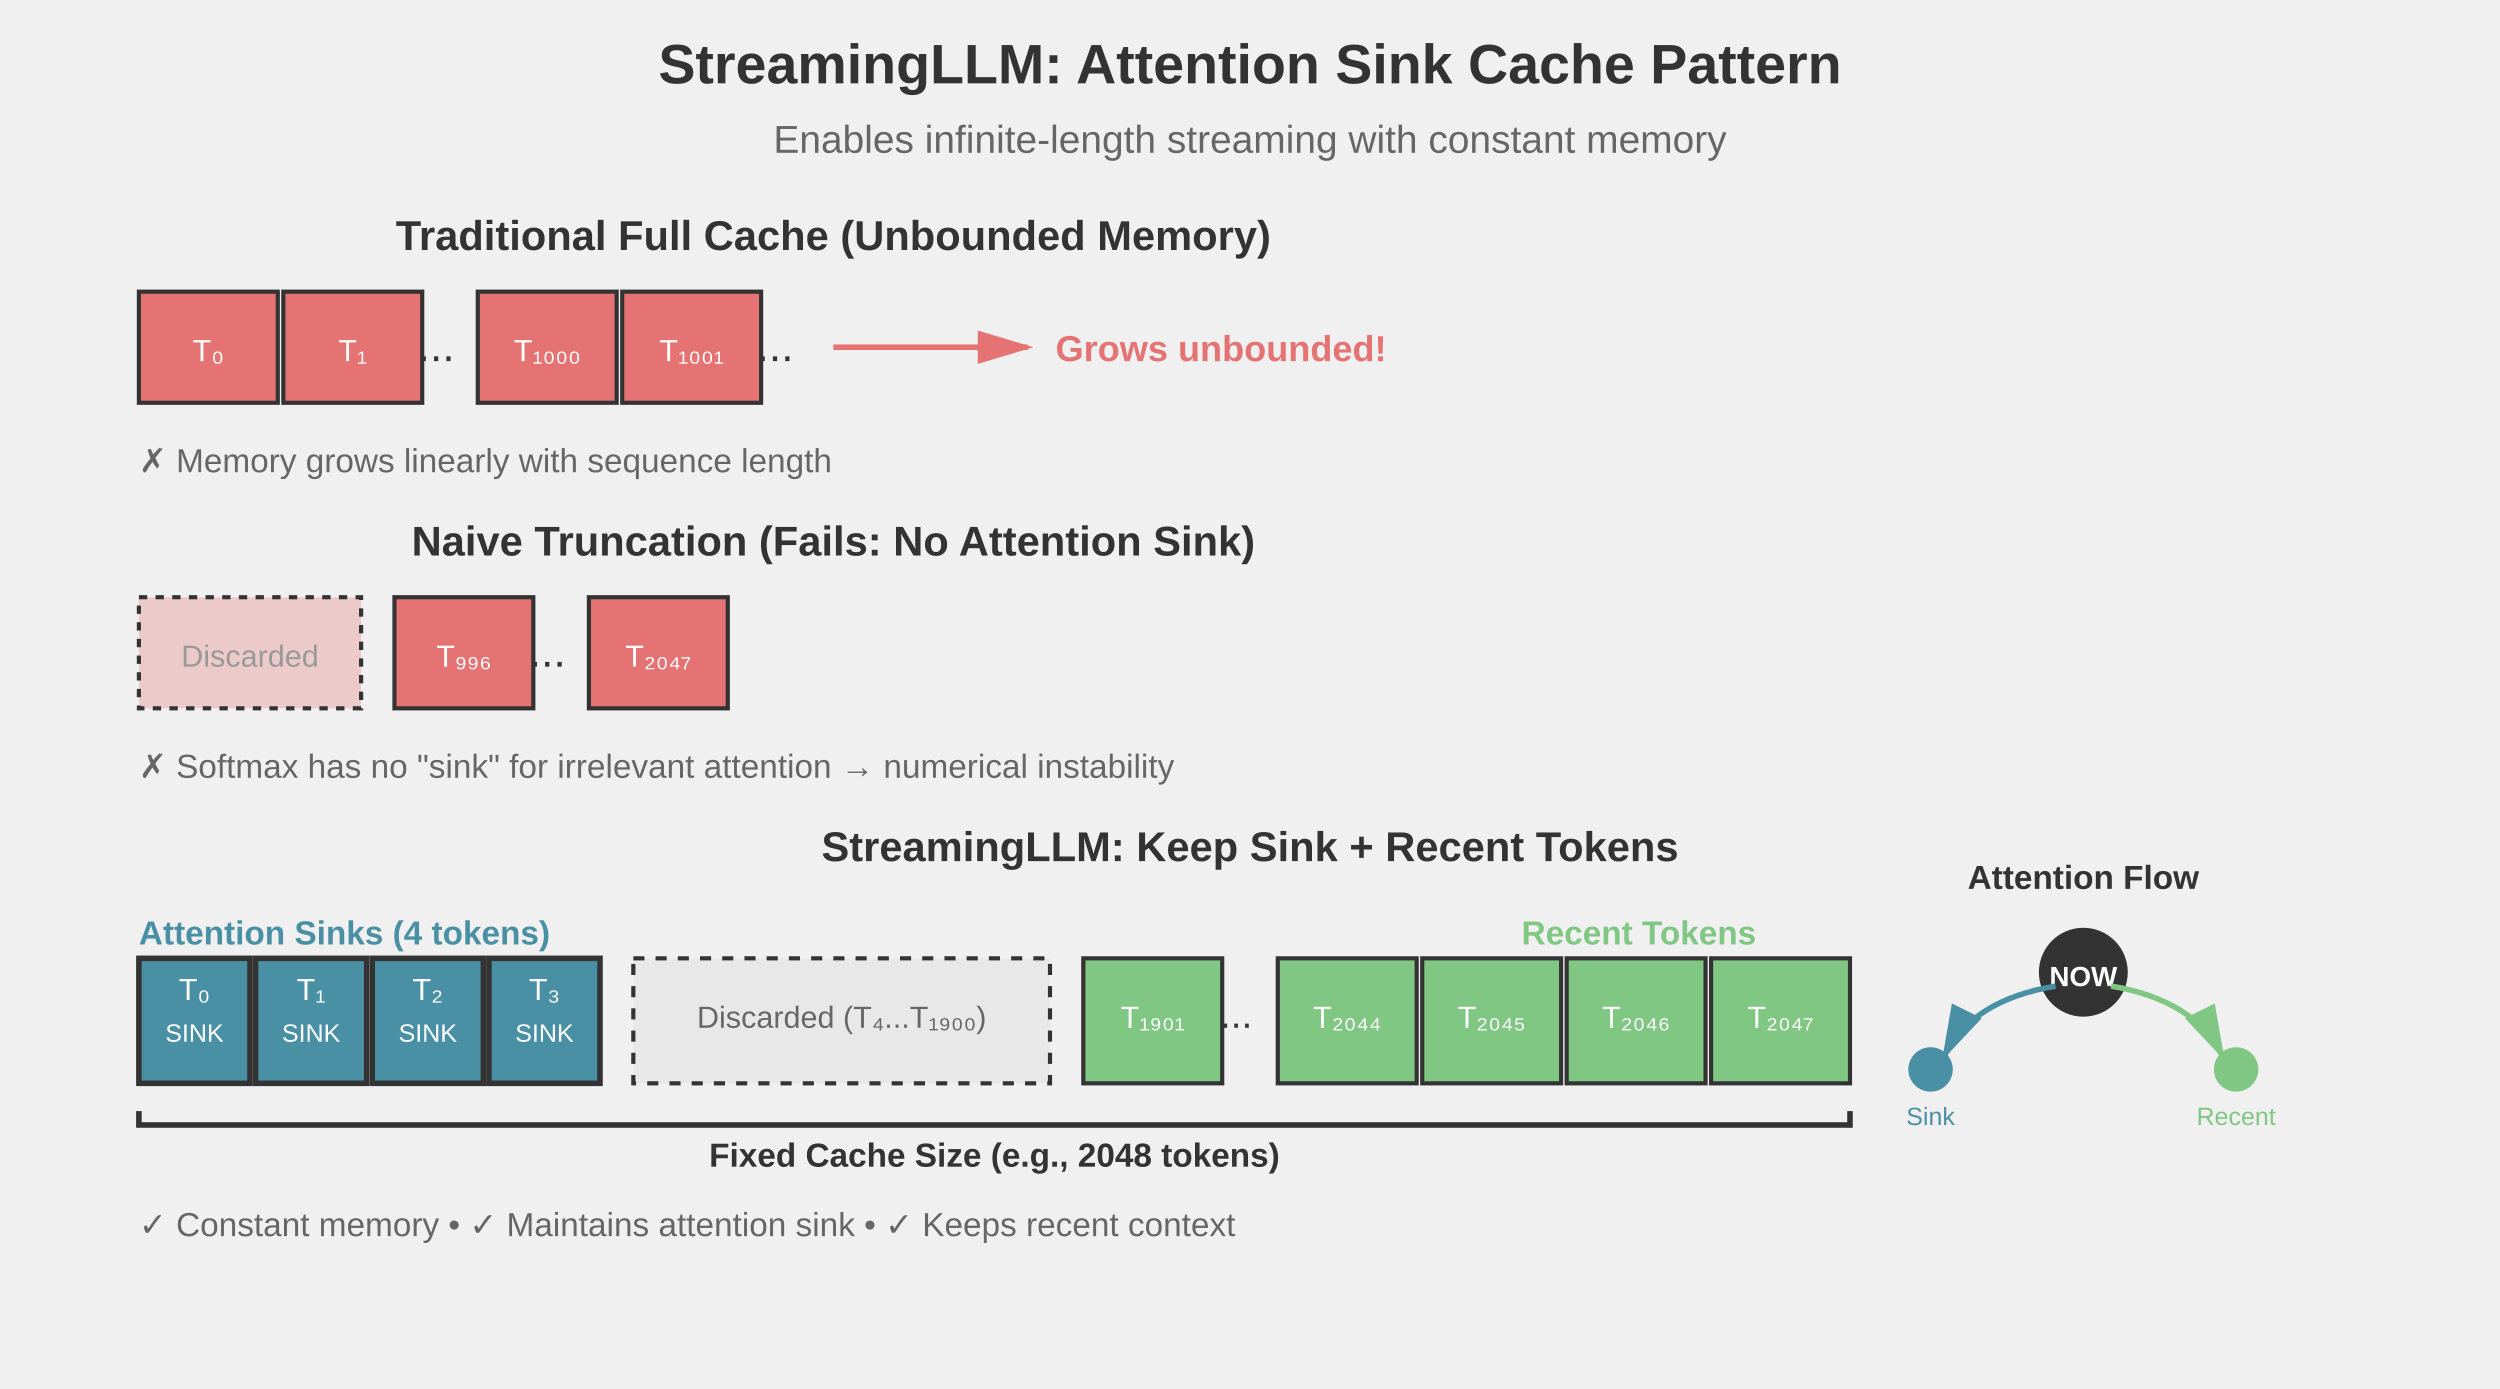
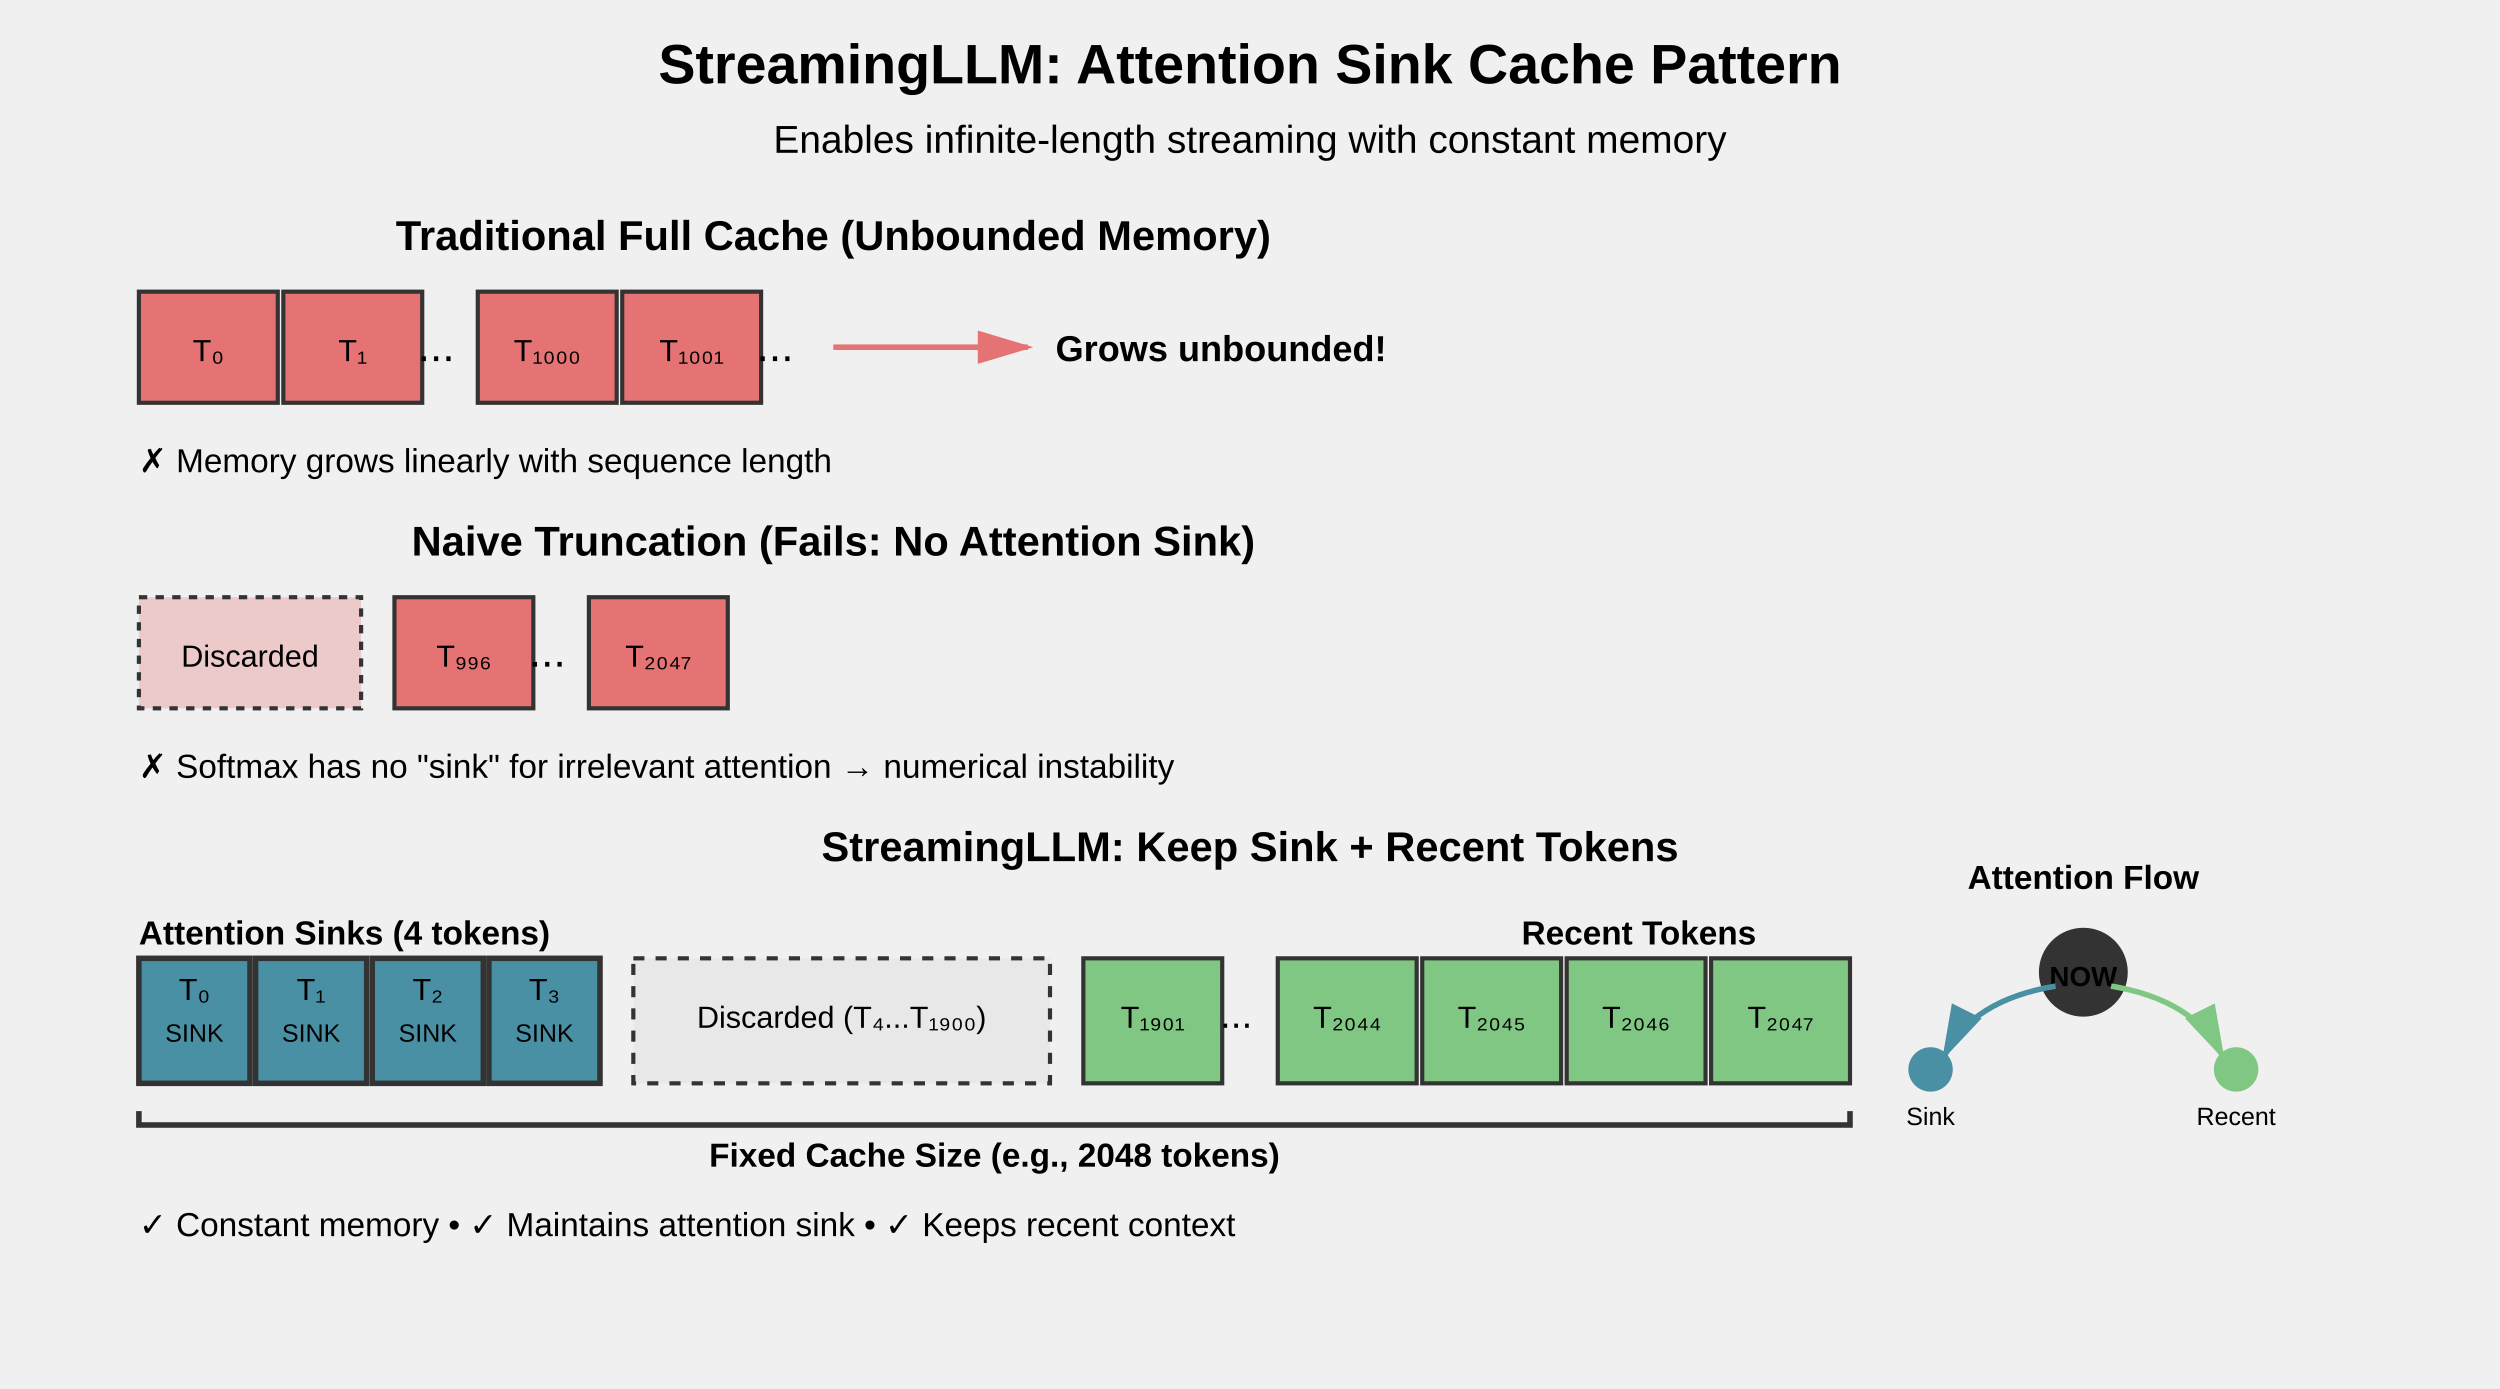
<svg xmlns="http://www.w3.org/2000/svg" viewBox="0 0 900 500">
+   <style>
+     /* Light mode (default) */
+     text { fill: #000000; }
+     .axis-text { fill: #000000; }
+     .label-text { fill: #666666; }
+     line[stroke="#333"] { stroke: #333333; }
+ 
+     /* Dark mode */
+     @media (prefers-color-scheme: dark) {
+       text { fill: #ffffff; }
+       .axis-text { fill: #ffffff; }
+       .label-text { fill: #cccccc; }
+       line[stroke="#333"] { stroke: #cccccc; }
+ 
+       /* Keep white text white in dark mode (for colored backgrounds) */
+       text[fill="#fff"],
+       text[fill="#ffffff"],
+       text[fill="white"] {
+         fill: #ffffff;
+       }
+ 
+       /* Keep colored text readable in dark mode */
+       text[fill="#E57373"] { fill: #ef5350; }
+       text[fill="#81C784"] { fill: #66bb6a; }
+       text[fill="#FFB74D"] { fill: #ffa726; }
+       text[fill="#4A90A4"] { fill: #4fc3f7; }
+     }
+   </style>
  <text x="450" y="30" font-family="Arial, sans-serif" font-size="20" font-weight="bold" fill="#333" text-anchor="middle">
    StreamingLLM: Attention Sink Cache Pattern
  </text>
  <text x="450" y="55" font-family="Arial, sans-serif" font-size="14" fill="#666" text-anchor="middle">
    Enables infinite-length streaming with constant memory
  </text>
  <g transform="translate(50, 90)">
    <text x="250" y="0" font-family="Arial, sans-serif" font-size="15" font-weight="bold" fill="#333" text-anchor="middle">
      Traditional Full Cache (Unbounded Memory)
    </text>
    <rect x="0" y="15" width="50" height="40" fill="#E57373" stroke="#333" stroke-width="1.5" />
    <text x="25" y="40" font-family="Arial, sans-serif" font-size="11" fill="#fff" text-anchor="middle">T₀</text>
    <rect x="52" y="15" width="50" height="40" fill="#E57373" stroke="#333" stroke-width="1.5" />
    <text x="77" y="40" font-family="Arial, sans-serif" font-size="11" fill="#fff" text-anchor="middle">T₁</text>
    <text x="107" y="40" font-family="Arial, sans-serif" font-size="16" fill="#333" text-anchor="middle">...</text>
    <rect x="122" y="15" width="50" height="40" fill="#E57373" stroke="#333" stroke-width="1.5" />
    <text x="147" y="40" font-family="Arial, sans-serif" font-size="11" fill="#fff" text-anchor="middle">T₁₀₀₀</text>
    <rect x="174" y="15" width="50" height="40" fill="#E57373" stroke="#333" stroke-width="1.5" />
    <text x="199" y="40" font-family="Arial, sans-serif" font-size="11" fill="#fff" text-anchor="middle">T₁₀₀₁</text>
    <text x="229" y="40" font-family="Arial, sans-serif" font-size="16" fill="#333" text-anchor="middle">...</text>
    <path d="M 250 35 L 320 35" fill="none" stroke="#E57373" stroke-width="2" marker-end="url(#arrowhead-red)" />
    <text x="330" y="40" font-family="Arial, sans-serif" font-size="13" fill="#E57373" font-weight="bold">Grows unbounded!</text>
    <text x="0" y="80" font-family="Arial, sans-serif" font-size="12" fill="#666">
      ✗ Memory grows linearly with sequence length
    </text>
  </g>
  <g transform="translate(50, 200)">
    <text x="250" y="0" font-family="Arial, sans-serif" font-size="15" font-weight="bold" fill="#333" text-anchor="middle">
      Naive Truncation (Fails: No Attention Sink)
    </text>
    <rect x="0" y="15" width="80" height="40" fill="#E57373" fill-opacity="0.3" stroke="#333" stroke-width="1.5" stroke-dasharray="3,3" />
    <text x="40" y="40" font-family="Arial, sans-serif" font-size="11" fill="#999" text-anchor="middle">Discarded</text>
    <rect x="92" y="15" width="50" height="40" fill="#E57373" stroke="#333" stroke-width="1.5" />
    <text x="117" y="40" font-family="Arial, sans-serif" font-size="11" fill="#fff" text-anchor="middle">T₉₉₆</text>
    <text x="147" y="40" font-family="Arial, sans-serif" font-size="16" fill="#333" text-anchor="middle">...</text>
    <rect x="162" y="15" width="50" height="40" fill="#E57373" stroke="#333" stroke-width="1.5" />
    <text x="187" y="40" font-family="Arial, sans-serif" font-size="11" fill="#fff" text-anchor="middle">T₂₀₄₇</text>
    <text x="0" y="80" font-family="Arial, sans-serif" font-size="12" fill="#666">
      ✗ Softmax has no "sink" for irrelevant attention → numerical instability
    </text>
  </g>
  <g transform="translate(50, 310)">
    <text x="400" y="0" font-family="Arial, sans-serif" font-size="15" font-weight="bold" fill="#333" text-anchor="middle">
      StreamingLLM: Keep Sink + Recent Tokens
    </text>
    <text x="0" y="30" font-family="Arial, sans-serif" font-size="12" font-weight="bold" fill="#4A90A4">
      Attention Sinks (4 tokens)
    </text>
    <rect x="0" y="35" width="40" height="45" fill="#4A90A4" stroke="#333" stroke-width="2" />
    <text x="20" y="50" font-family="Arial, sans-serif" font-size="11" fill="#fff" text-anchor="middle">T₀</text>
    <text x="20" y="65" font-family="Arial, sans-serif" font-size="9" fill="#fff" text-anchor="middle">SINK</text>
    <rect x="42" y="35" width="40" height="45" fill="#4A90A4" stroke="#333" stroke-width="2" />
    <text x="62" y="50" font-family="Arial, sans-serif" font-size="11" fill="#fff" text-anchor="middle">T₁</text>
    <text x="62" y="65" font-family="Arial, sans-serif" font-size="9" fill="#fff" text-anchor="middle">SINK</text>
    <rect x="84" y="35" width="40" height="45" fill="#4A90A4" stroke="#333" stroke-width="2" />
    <text x="104" y="50" font-family="Arial, sans-serif" font-size="11" fill="#fff" text-anchor="middle">T₂</text>
    <text x="104" y="65" font-family="Arial, sans-serif" font-size="9" fill="#fff" text-anchor="middle">SINK</text>
    <rect x="126" y="35" width="40" height="45" fill="#4A90A4" stroke="#333" stroke-width="2" />
    <text x="146" y="50" font-family="Arial, sans-serif" font-size="11" fill="#fff" text-anchor="middle">T₃</text>
    <text x="146" y="65" font-family="Arial, sans-serif" font-size="9" fill="#fff" text-anchor="middle">SINK</text>
    <rect x="178" y="35" width="150" height="45" fill="#E8E8E8" stroke="#333" stroke-width="1.5" stroke-dasharray="4,4" />
    <text x="253" y="60" font-family="Arial, sans-serif" font-size="11" fill="#666" text-anchor="middle">
      Discarded (T₄...T₁₉₀₀)
    </text>
    <text x="540" y="30" font-family="Arial, sans-serif" font-size="12" font-weight="bold" fill="#81C784" text-anchor="middle">
      Recent Tokens
    </text>
    <rect x="340" y="35" width="50" height="45" fill="#81C784" stroke="#333" stroke-width="1.5" />
    <text x="365" y="60" font-family="Arial, sans-serif" font-size="11" fill="#fff" text-anchor="middle">T₁₉₀₁</text>
    <text x="395" y="60" font-family="Arial, sans-serif" font-size="14" fill="#333" text-anchor="middle">...</text>
    <rect x="410" y="35" width="50" height="45" fill="#81C784" stroke="#333" stroke-width="1.5" />
    <text x="435" y="60" font-family="Arial, sans-serif" font-size="11" fill="#fff" text-anchor="middle">T₂₀₄₄</text>
    <rect x="462" y="35" width="50" height="45" fill="#81C784" stroke="#333" stroke-width="1.5" />
    <text x="487" y="60" font-family="Arial, sans-serif" font-size="11" fill="#fff" text-anchor="middle">T₂₀₄₅</text>
    <rect x="514" y="35" width="50" height="45" fill="#81C784" stroke="#333" stroke-width="1.5" />
    <text x="539" y="60" font-family="Arial, sans-serif" font-size="11" fill="#fff" text-anchor="middle">T₂₀₄₆</text>
    <rect x="566" y="35" width="50" height="45" fill="#81C784" stroke="#333" stroke-width="1.5" />
    <text x="591" y="60" font-family="Arial, sans-serif" font-size="11" fill="#fff" text-anchor="middle">T₂₀₄₇</text>
    <path d="M 0 90 L 0 95 L 616 95 L 616 90" stroke="#333" stroke-width="2" fill="none" />
    <text x="308" y="110" font-family="Arial, sans-serif" font-size="12" fill="#333" text-anchor="middle" font-weight="bold">
      Fixed Cache Size (e.g., 2048 tokens)
    </text>
    <text x="0" y="135" font-family="Arial, sans-serif" font-size="12" fill="#666">
      ✓ Constant memory • ✓ Maintains attention sink • ✓ Keeps recent context
    </text>
  </g>
  <g transform="translate(680, 310)">
    <text x="70" y="10" font-family="Arial, sans-serif" font-size="12" font-weight="bold" fill="#333" text-anchor="middle">
      Attention Flow
    </text>
    <circle cx="70" cy="40" r="15" fill="#333" stroke="#333" stroke-width="2" />
    <text x="70" y="45" font-family="Arial, sans-serif" font-size="10" fill="#fff" text-anchor="middle" font-weight="bold">NOW</text>
    <path d="M 60 45 Q 30 50, 20 70" stroke="#4A90A4" stroke-width="2" fill="none" marker-end="url(#arrowhead-blue)" />
    <circle cx="15" cy="75" r="8" fill="#4A90A4" />
    <text x="15" y="95" font-family="Arial, sans-serif" font-size="9" fill="#4A90A4" text-anchor="middle">Sink</text>
    <path d="M 80 45 Q 110 50, 120 70" stroke="#81C784" stroke-width="2" fill="none" marker-end="url(#arrowhead-green)" />
    <circle cx="125" cy="75" r="8" fill="#81C784" />
    <text x="125" y="95" font-family="Arial, sans-serif" font-size="9" fill="#81C784" text-anchor="middle">Recent</text>
  </g>
  <defs>
    <marker id="arrowhead-red" markerWidth="10" markerHeight="10" refX="9" refY="3" orient="auto">
      <polygon points="0 0, 10 3, 0 6" fill="#E57373" />
    </marker>
    <marker id="arrowhead-blue" markerWidth="10" markerHeight="10" refX="9" refY="3" orient="auto">
      <polygon points="0 0, 10 3, 0 6" fill="#4A90A4" />
    </marker>
    <marker id="arrowhead-green" markerWidth="10" markerHeight="10" refX="9" refY="3" orient="auto">
      <polygon points="0 0, 10 3, 0 6" fill="#81C784" />
    </marker>
  </defs>
</svg>
